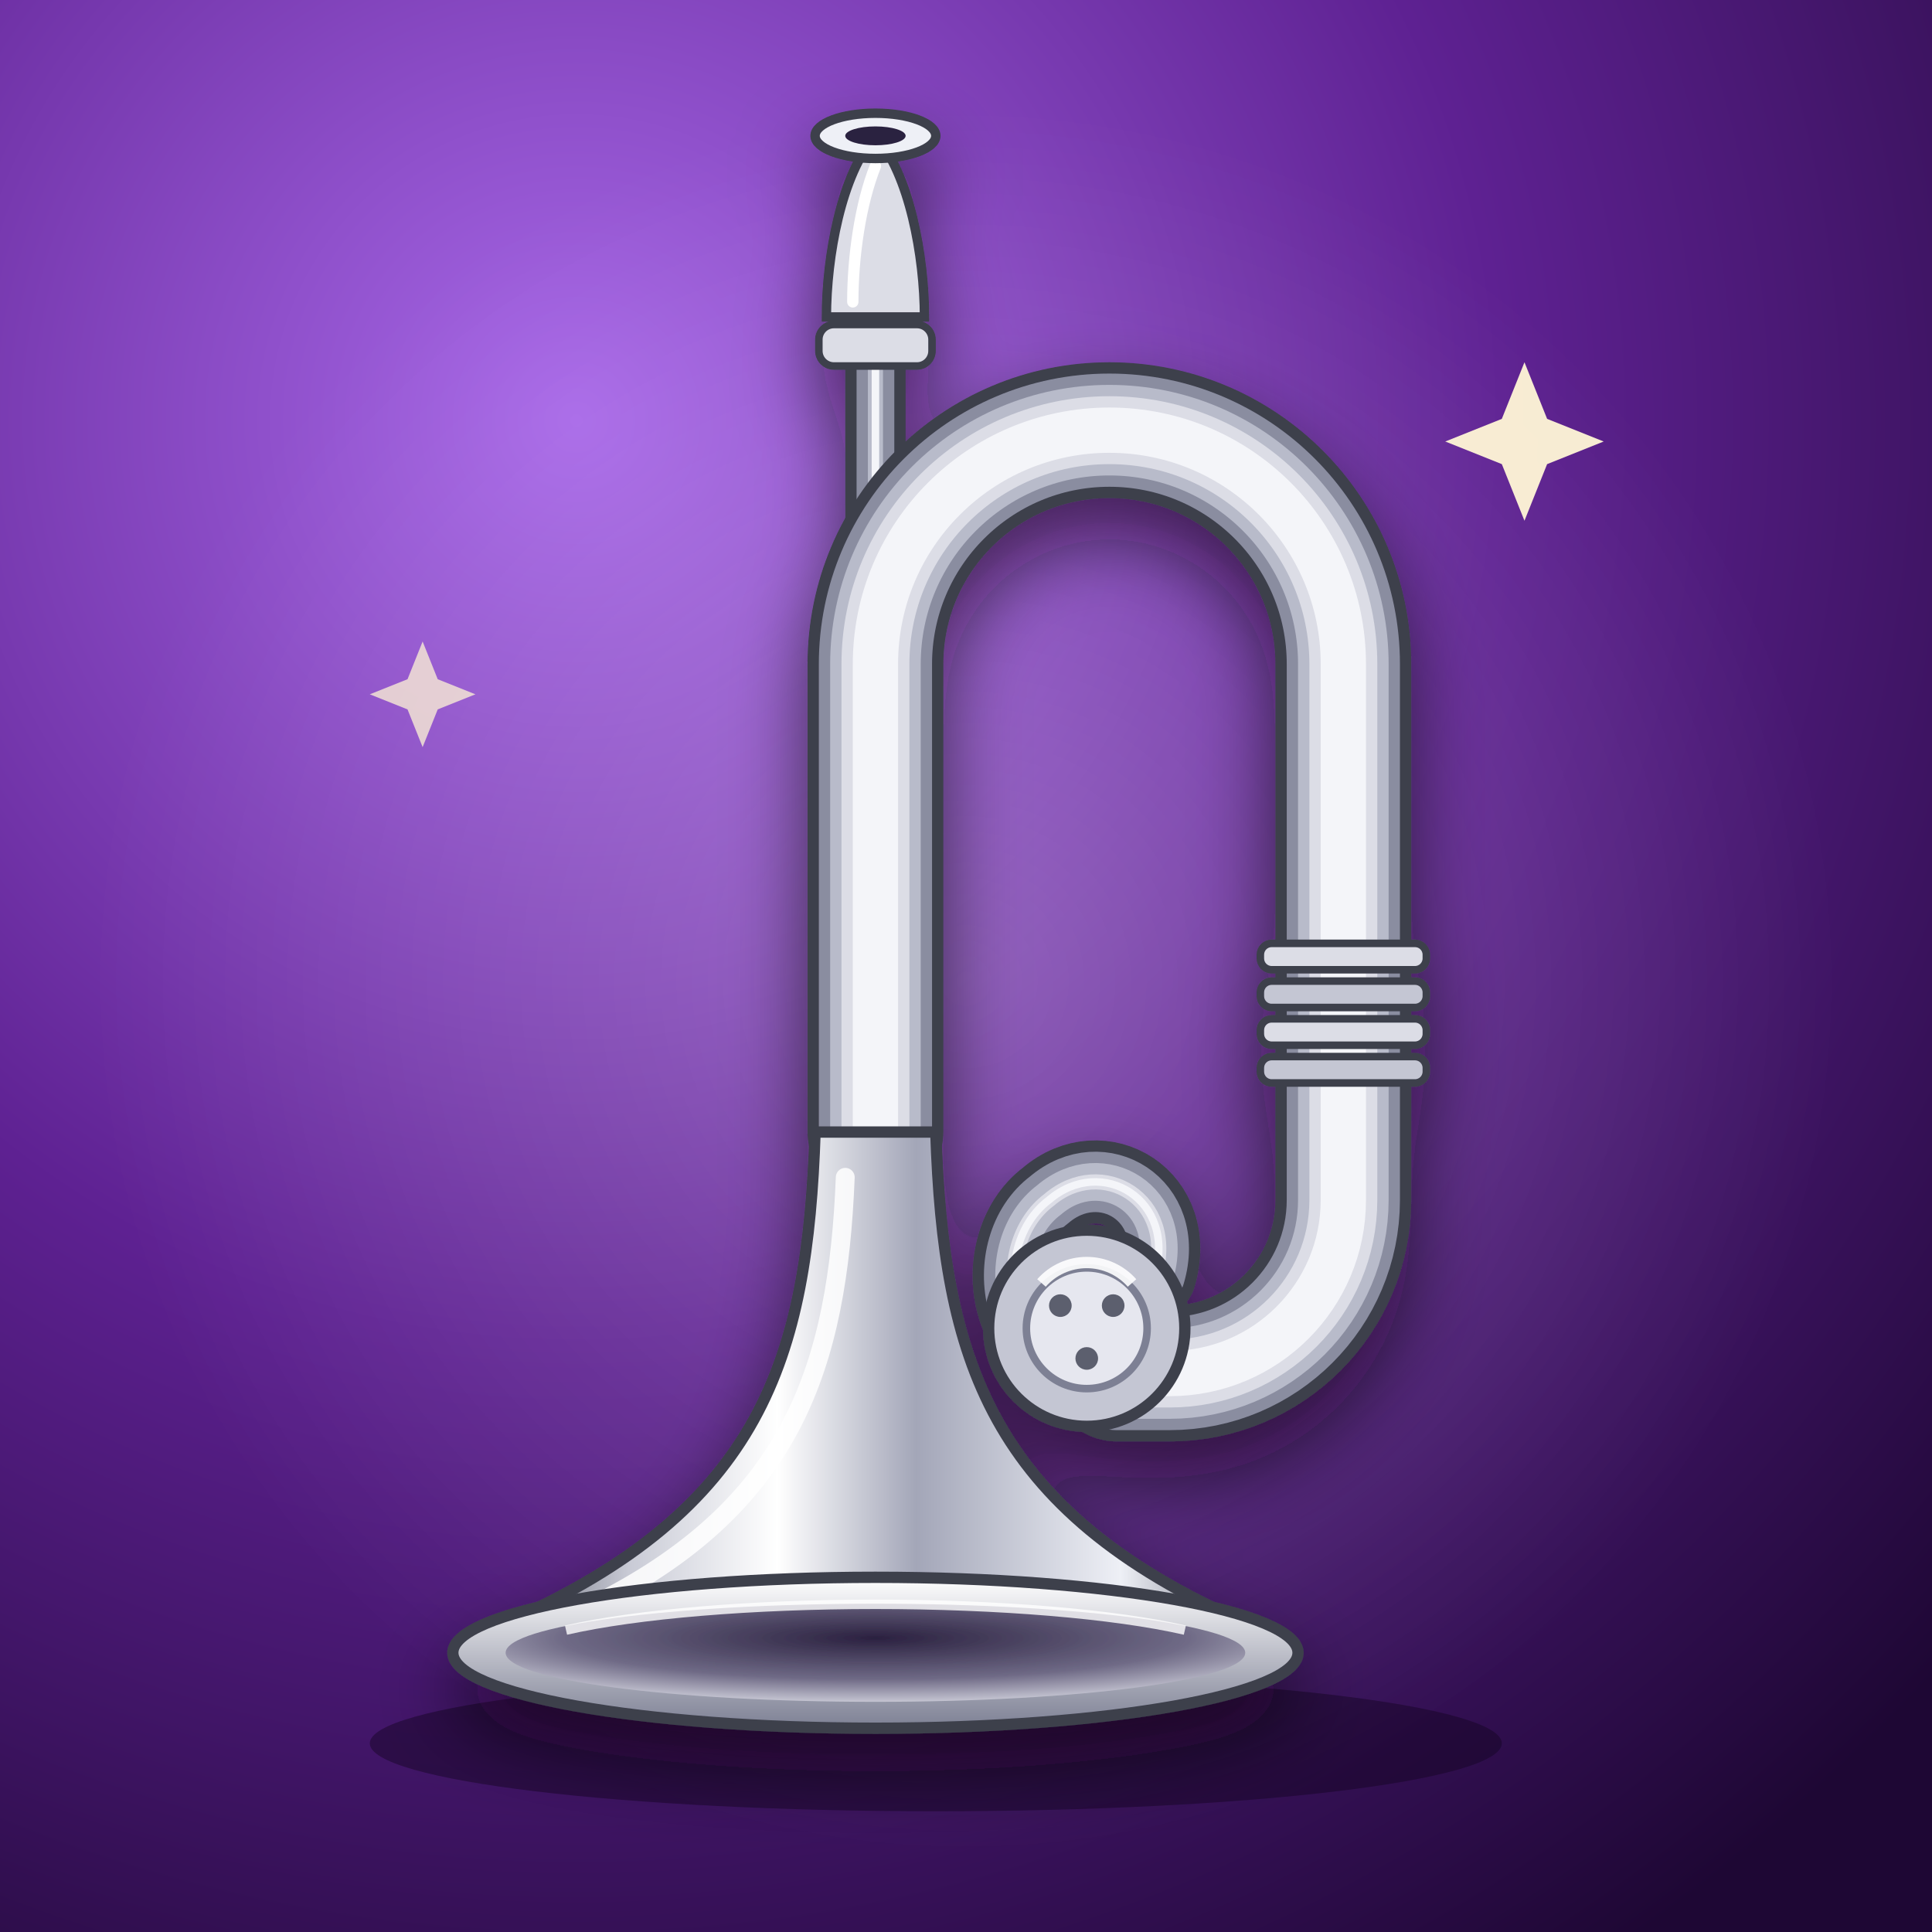
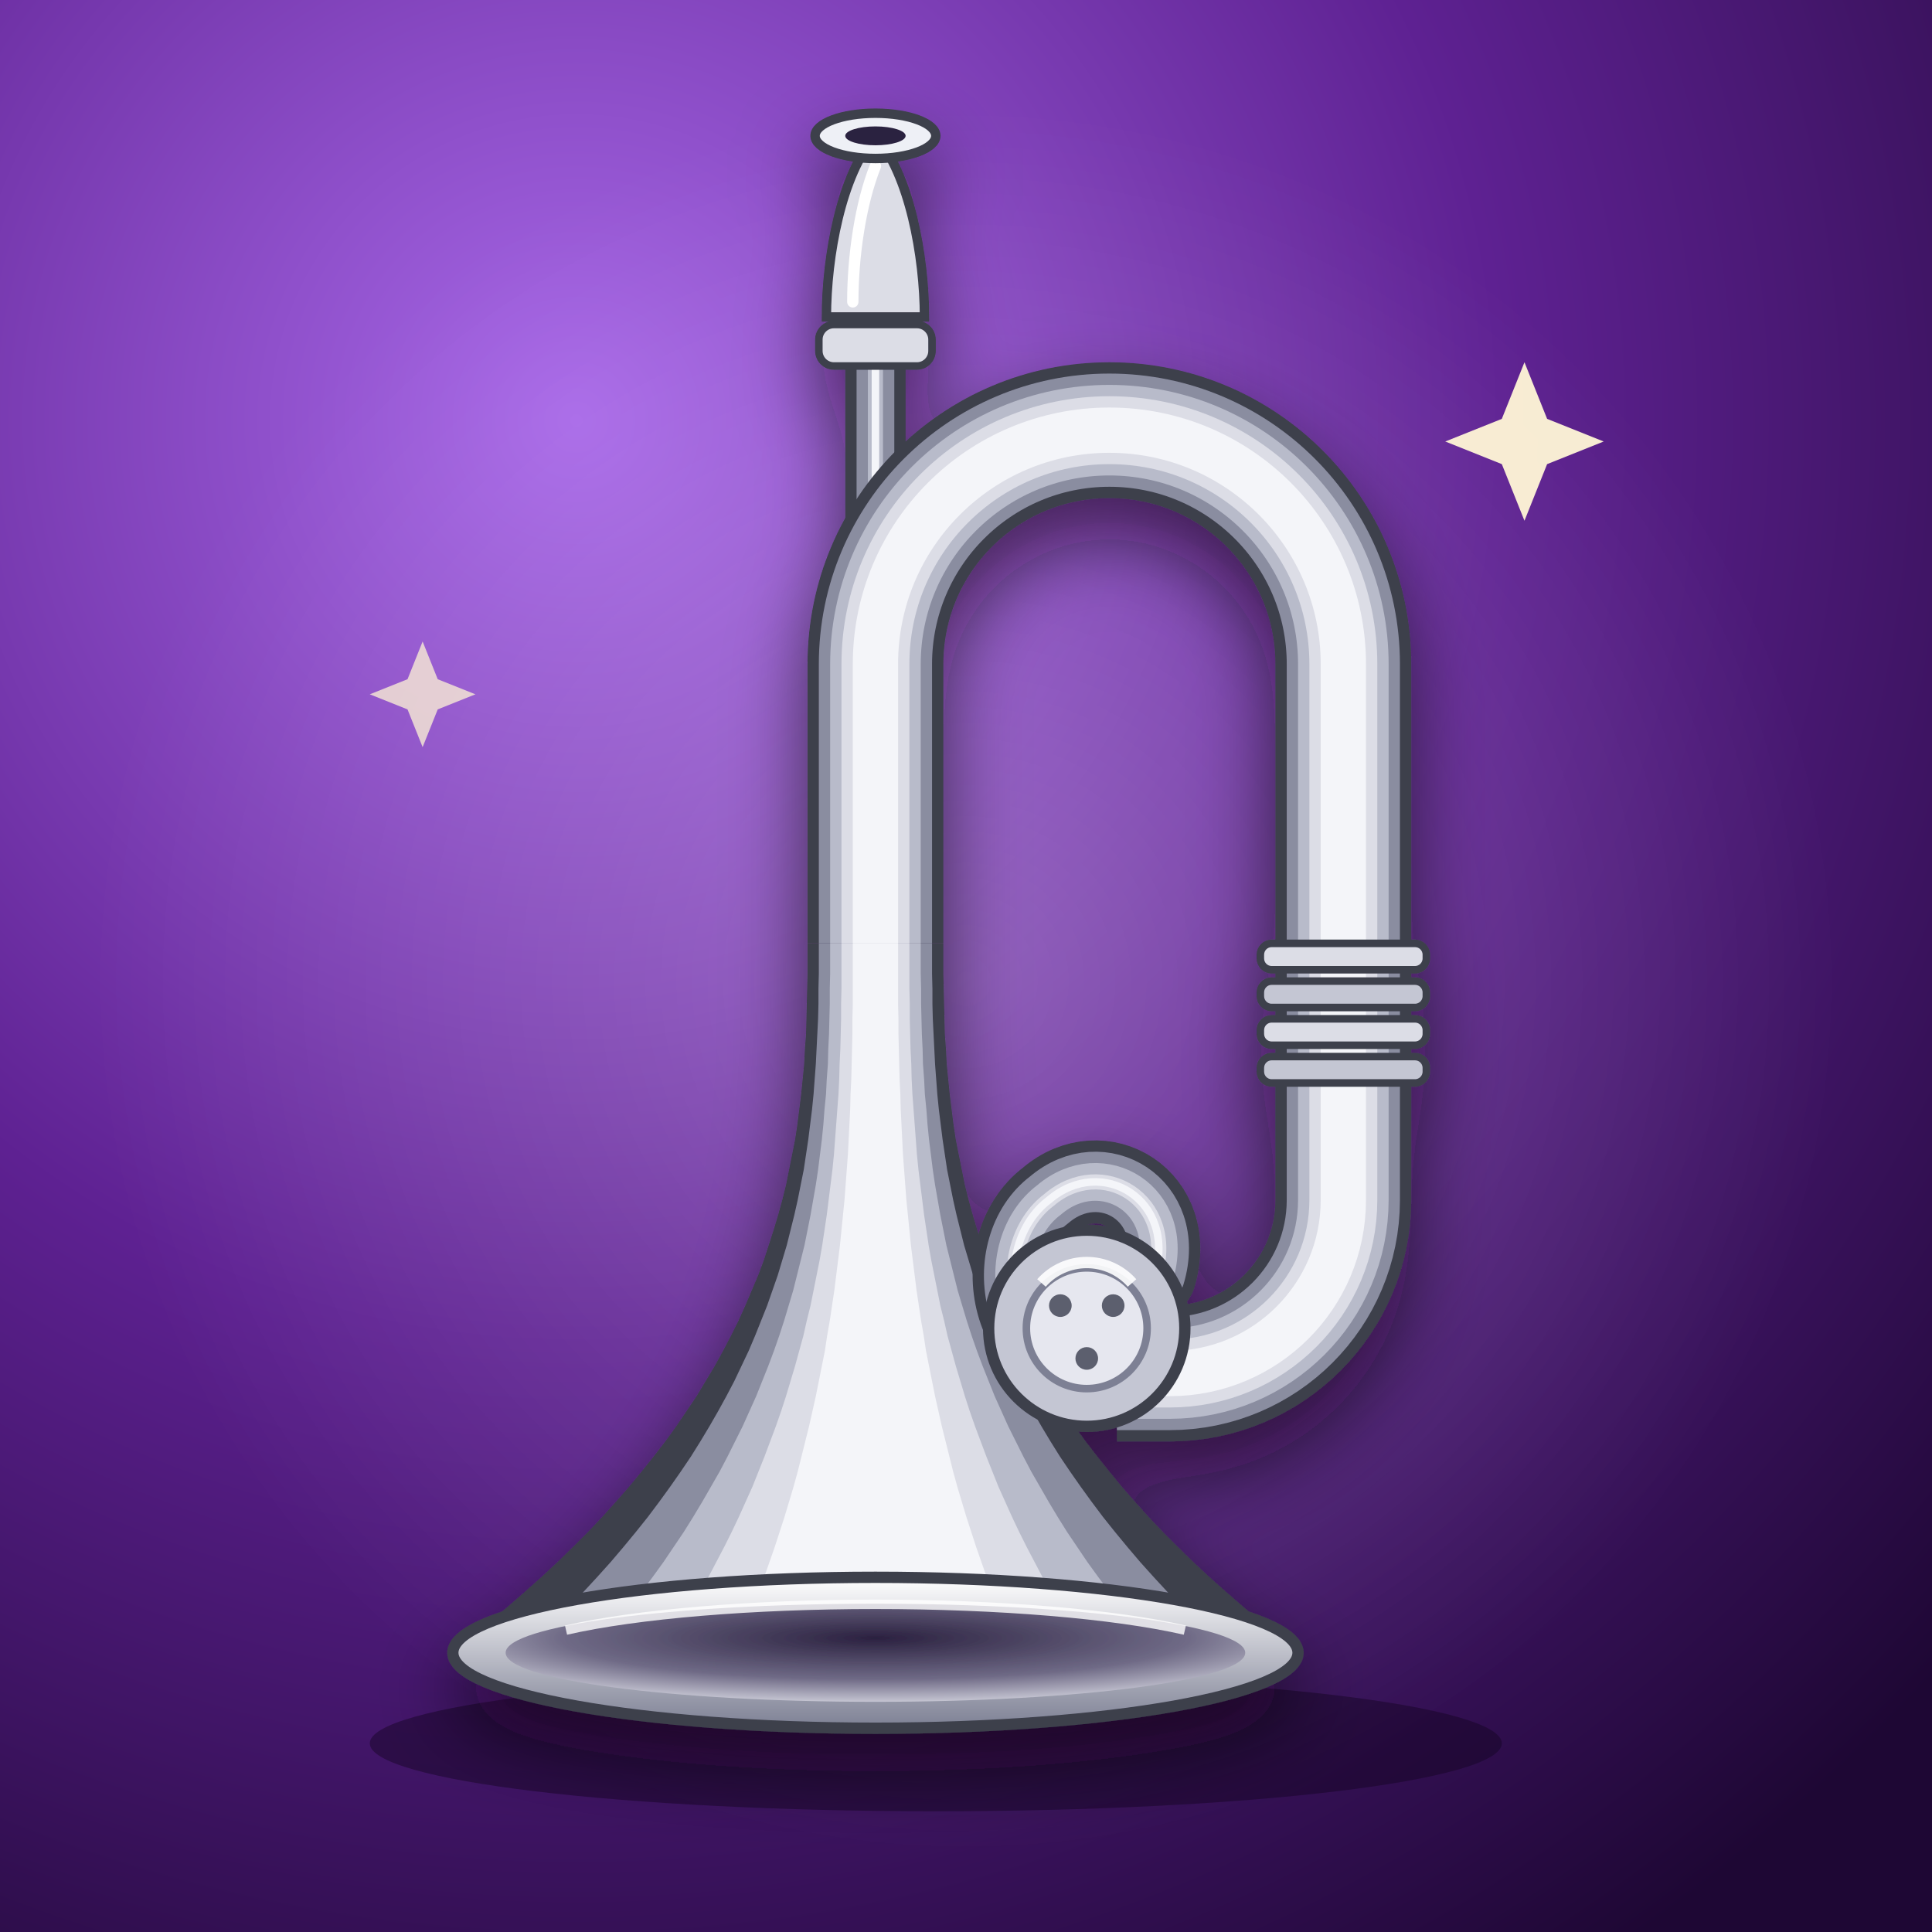
<svg xmlns="http://www.w3.org/2000/svg" viewBox="0 0 512 512">
  <defs>
    <radialGradient id="bg" cx="30%" cy="22%" r="95%">
      <stop offset="0" stop-color="#a868e8" />
      <stop offset="0.5" stop-color="#5e2192" />
      <stop offset="1" stop-color="#1e0734" />
    </radialGradient>
    <radialGradient id="glow" cx="50%" cy="50%" r="50%">
      <stop offset="0" stop-color="#ffffff" stop-opacity="0.22" />
      <stop offset="1" stop-color="#ffffff" stop-opacity="0" />
    </radialGradient>
    <linearGradient id="chromeV" x1="0" y1="0" x2="1" y2="0">
      <stop offset="0" stop-color="#5c5f6e" />
      <stop offset="0.18" stop-color="#d9dbe4" />
      <stop offset="0.32" stop-color="#ffffff" />
      <stop offset="0.5" stop-color="#9a9db0" />
      <stop offset="0.78" stop-color="#e6e7ef" />
      <stop offset="1" stop-color="#4b4d5c" />
    </linearGradient>
    <linearGradient id="bell" x1="0" y1="0" x2="1" y2="0">
      <stop offset="0" stop-color="#4b4d5c" />
      <stop offset="0.2" stop-color="#c9cbd6" />
      <stop offset="0.38" stop-color="#ffffff" />
      <stop offset="0.55" stop-color="#a3a6b8" />
      <stop offset="0.8" stop-color="#eef0f6" />
      <stop offset="1" stop-color="#55586a" />
    </linearGradient>
    <linearGradient id="rim" x1="0" y1="0" x2="0" y2="1">
      <stop offset="0" stop-color="#ffffff" />
      <stop offset="1" stop-color="#7d8094" />
    </linearGradient>
    <radialGradient id="bellIn" cx="50%" cy="35%" r="70%">
      <stop offset="0" stop-color="#2b2140" />
      <stop offset="0.6" stop-color="#6f6a86" />
      <stop offset="1" stop-color="#d7d8e2" />
    </radialGradient>
    <filter id="shadow" x="-30%" y="-20%" width="160%" height="150%">
      <feDropShadow dx="0" dy="10" stdDeviation="10" flood-color="#0d0118" flood-opacity="0.6" />
    </filter>
  </defs>
  <rect width="512" height="512" fill="url(#bg)" />
  <ellipse cx="256" cy="260" rx="230" ry="230" fill="url(#glow)" />
  <ellipse cx="248" cy="462" rx="150" ry="18" fill="#12021f" opacity="0.45" />
  <g filter="url(#shadow)">
    <path d="M232 200 V80" fill="none" stroke="#3d3f4c" stroke-width="16" stroke-linecap="butt" stroke-linejoin="round" />
    <path d="M232 200 V80" fill="none" stroke="#8a8da0" stroke-width="10" stroke-linecap="butt" stroke-linejoin="round" />
    <path d="M232 200 V80" fill="none" stroke="#b8bbca" stroke-width="4" stroke-linecap="butt" stroke-linejoin="round" />
    <path d="M232 200 V80" fill="none" stroke="#dcdde6" stroke-width="-2" stroke-linecap="butt" stroke-linejoin="round" />
    <path d="M232 200 V80" fill="none" stroke="#f4f5f9" stroke-width="2" stroke-linecap="butt" stroke-linejoin="round" />
    <rect x="217" y="86" width="30" height="11" rx="4" fill="#dcdde6" stroke="#3d3f4c" stroke-width="2" />
    <path d="M219 84 C219 68 223 46 232 36 C241 46 245 68 245 84 Z" fill="#dcdde6" stroke="#3d3f4c" stroke-width="2.5" />
    <path d="M226 80 C226 68 228 54 232 44" fill="none" stroke="#ffffff" stroke-width="3" stroke-linecap="round" />
    <ellipse cx="232" cy="36" rx="16" ry="6" fill="#eef0f6" stroke="#3d3f4c" stroke-width="2.5" />
    <ellipse cx="232" cy="36" rx="8" ry="2.5" fill="#2b2140" />
-     <path d="M232 300 V176 A62 62 0 0 1 356 176 V318 A46 46 0 0 1 310 364 H296" fill="none" stroke="#3d3f4c" stroke-width="36" stroke-linecap="round" stroke-linejoin="round" />
-     <path d="M232 300 V176 A62 62 0 0 1 356 176 V318 A46 46 0 0 1 310 364 H296" fill="none" stroke="#8a8da0" stroke-width="30" stroke-linecap="round" stroke-linejoin="round" />
-     <path d="M232 300 V176 A62 62 0 0 1 356 176 V318 A46 46 0 0 1 310 364 H296" fill="none" stroke="#b8bbca" stroke-width="24" stroke-linecap="round" stroke-linejoin="round" />
-     <path d="M232 300 V176 A62 62 0 0 1 356 176 V318 A46 46 0 0 1 310 364 H296" fill="none" stroke="#dcdde6" stroke-width="18" stroke-linecap="round" stroke-linejoin="round" />
-     <path d="M232 300 V176 A62 62 0 0 1 356 176 V318 A46 46 0 0 1 310 364 H296" fill="none" stroke="#f4f5f9" stroke-width="12" stroke-linecap="round" stroke-linejoin="round" />
+     <polygon points="214.0,250 214.0,254 214.0,258 213.9,262 213.8,266 213.7,270 213.6,274 213.3,278 213.1,282 212.7,286 212.3,290 211.8,294 211.3,298 210.7,302 209.9,306 209.1,310 208.3,314 207.3,318 206.2,322 205.0,326 203.7,330 202.4,334 200.9,338 199.2,342 197.5,346 195.7,350 193.7,354 191.6,358 189.4,362 187.0,366 184.6,370 181.9,374 179.2,378 176.3,382 173.2,386 170.0,390 166.7,394 163.2,398 159.6,402 155.8,406 151.8,410 147.7,414 143.4,418 138.9,422 134.3,426 129.5,430 124.5,434 339.5,434 334.5,430 329.7,426 325.1,422 320.6,418 316.3,414 312.2,410 308.2,406 304.4,402 300.8,398 297.3,394 294.0,390 290.8,386 287.7,382 284.8,378 282.1,374 279.4,370 277.0,366 274.6,362 272.4,358 270.3,354 268.3,350 266.5,346 264.8,342 263.1,338 261.6,334 260.3,330 259.0,326 257.8,322 256.7,318 255.7,314 254.9,310 254.1,306 253.3,302 252.7,298 252.2,294 251.7,290 251.3,286 250.9,282 250.7,278 250.4,274 250.3,270 250.2,266 250.1,262 250.0,258 250.0,254 250.0,250" fill="#3d3f4c" />
+     <polygon points="217.0,250 217.0,254 217.0,258 216.9,262 216.9,266 216.8,270 216.6,274 216.4,278 216.2,282 215.9,286 215.6,290 215.2,294 214.7,298 214.2,302 213.6,306 213.0,310 212.2,314 211.4,318 210.5,322 209.5,326 208.5,330 207.3,334 206.1,338 204.7,342 203.3,346 201.7,350 200.1,354 198.4,358 196.5,362 194.6,366 192.5,370 190.3,374 188.0,378 185.6,382 183.1,386 180.4,390 177.6,394 174.7,398 171.7,402 168.5,406 165.2,410 161.8,414 158.2,418 154.5,422 150.6,426 146.6,430 142.5,434 321.5,434 317.4,430 313.4,426 309.5,422 305.8,418 302.2,414 298.8,410 295.5,406 292.3,402 289.3,398 286.4,394 283.6,390 280.9,386 278.4,382 276.0,378 273.7,374 271.5,370 269.4,366 267.5,362 265.6,358 263.9,354 262.3,350 260.7,346 259.3,342 257.9,338 256.7,334 255.5,330 254.5,326 253.5,322 252.6,318 251.8,314 251.0,310 250.4,306 249.8,302 249.3,298 248.8,294 248.4,290 248.1,286 247.8,282 247.6,278 247.4,274 247.2,270 247.1,266 247.1,262 247.0,258 247.0,254 247.0,250" fill="#8a8da0" />
+     <polygon points="220.0,250 220.0,254 220.0,258 219.9,262 219.9,266 219.8,270 219.7,274 219.5,278 219.4,282 219.1,286 218.9,290 218.5,294 218.2,298 217.8,302 217.3,306 216.8,310 216.2,314 215.5,318 214.8,322 214.0,326 213.2,330 212.2,334 211.2,338 210.2,342 209.0,346 207.8,350 206.5,354 205.1,358 203.6,362 202.0,366 200.4,370 198.6,374 196.8,378 194.8,382 192.8,386 190.7,390 188.4,394 186.1,398 183.7,402 181.2,406 178.5,410 175.8,414 172.9,418 169.9,422 166.8,426 163.6,430 160.3,434 303.7,434 300.4,430 297.2,426 294.1,422 291.1,418 288.2,414 285.5,410 282.8,406 280.3,402 277.9,398 275.6,394 273.3,390 271.2,386 269.2,382 267.2,378 265.4,374 263.6,370 262.0,366 260.4,362 258.9,358 257.5,354 256.2,350 255.0,346 253.8,342 252.8,338 251.8,334 250.8,330 250.0,326 249.2,322 248.5,318 247.8,314 247.2,310 246.7,306 246.2,302 245.8,298 245.5,294 245.1,290 244.9,286 244.6,282 244.5,278 244.3,274 244.2,270 244.1,266 244.1,262 244.0,258 244.0,254 244.0,250" fill="#b8bbca" />
+     <polygon points="223.0,250 223.0,254 223.0,258 223.0,262 222.9,266 222.9,270 222.8,274 222.7,278 222.5,282 222.4,286 222.2,290 221.9,294 221.6,298 221.3,302 221.0,306 220.6,310 220.1,314 219.6,318 219.1,322 218.5,326 217.9,330 217.2,334 216.4,338 215.6,342 214.8,346 213.8,350 212.9,354 211.8,358 210.7,362 209.5,366 208.3,370 207.0,374 205.6,378 204.1,382 202.6,386 201.0,390 199.4,394 197.6,398 195.8,402 193.9,406 191.9,410 189.8,414 187.7,418 185.5,422 183.2,426 180.8,430 178.3,434 285.7,434 283.2,430 280.8,426 278.5,422 276.3,418 274.2,414 272.1,410 270.1,406 268.2,402 266.4,398 264.6,394 263.0,390 261.4,386 259.9,382 258.4,378 257.0,374 255.7,370 254.5,366 253.3,362 252.2,358 251.1,354 250.2,350 249.2,346 248.4,342 247.6,338 246.8,334 246.1,330 245.5,326 244.9,322 244.4,318 243.9,314 243.4,310 243.0,306 242.7,302 242.4,298 242.1,294 241.8,290 241.6,286 241.5,282 241.3,278 241.2,274 241.1,270 241.1,266 241.0,262 241.0,258 241.0,254 241.0,250" fill="#dcdde6" />
+     <polygon points="226.0,250 226.0,254 226.0,258 226.0,262 226.0,266 225.9,270 225.9,274 225.8,278 225.7,282 225.6,286 225.4,290 225.3,294 225.1,298 224.9,302 224.7,306 224.4,310 224.1,314 223.8,318 223.4,322 223.0,326 222.6,330 222.1,334 221.6,338 221.1,342 220.5,346 219.9,350 219.2,354 218.6,358 217.8,362 217.0,366 216.2,370 215.3,374 214.4,378 213.4,382 212.4,386 211.4,390 210.3,394 209.1,398 207.9,402 206.6,406 205.3,410 203.9,414 202.5,418 201.0,422 199.5,426 197.9,430 196.2,434 267.8,434 266.1,430 264.5,426 263.0,422 261.5,418 260.1,414 258.7,410 257.4,406 256.1,402 254.9,398 253.7,394 252.6,390 251.6,386 250.6,382 249.6,378 248.7,374 247.8,370 247.0,366 246.2,362 245.4,358 244.8,354 244.1,350 243.5,346 242.9,342 242.4,338 241.9,334 241.4,330 241.0,326 240.6,322 240.2,318 239.9,314 239.6,310 239.3,306 239.1,302 238.9,298 238.7,294 238.6,290 238.4,286 238.3,282 238.2,278 238.1,274 238.1,270 238.0,266 238.0,262 238.0,258 238.0,254 238.0,250" fill="#f4f5f9" />
+     <path d="M232 250 V176 A62 62 0 0 1 356 176 V318 A46 46 0 0 1 310 364 H296" fill="none" stroke="#3d3f4c" stroke-width="36" stroke-linecap="butt" stroke-linejoin="round" />
+     <path d="M232 250 V176 A62 62 0 0 1 356 176 V318 A46 46 0 0 1 310 364 H296" fill="none" stroke="#8a8da0" stroke-width="30" stroke-linecap="butt" stroke-linejoin="round" />
+     <path d="M232 250 V176 A62 62 0 0 1 356 176 V318 A46 46 0 0 1 310 364 H296" fill="none" stroke="#b8bbca" stroke-width="24" stroke-linecap="butt" stroke-linejoin="round" />
+     <path d="M232 250 V176 A62 62 0 0 1 356 176 V318 A46 46 0 0 1 310 364 H296" fill="none" stroke="#dcdde6" stroke-width="18" stroke-linecap="butt" stroke-linejoin="round" />
+     <path d="M232 250 V176 A62 62 0 0 1 356 176 V318 A46 46 0 0 1 310 364 H296" fill="none" stroke="#f4f5f9" stroke-width="12" stroke-linecap="butt" stroke-linejoin="round" />
    <g stroke="#3d3f4c" stroke-width="2">
      <rect x="334" y="250" width="44" height="7" rx="3" fill="#dcdde6" />
      <rect x="334" y="260" width="44" height="7" rx="3" fill="#c4c6d3" />
      <rect x="334" y="270" width="44" height="7" rx="3" fill="#dcdde6" />
      <rect x="334" y="280" width="44" height="7" rx="3" fill="#c4c6d3" />
    </g>
    <path d="M296 364 C266 364 262 330 278 318 C292 306 312 318 306 338" fill="none" stroke="#3d3f4c" stroke-width="22" stroke-linecap="round" stroke-linejoin="round" />
    <path d="M296 364 C266 364 262 330 278 318 C292 306 312 318 306 338" fill="none" stroke="#8a8da0" stroke-width="16" stroke-linecap="round" stroke-linejoin="round" />
    <path d="M296 364 C266 364 262 330 278 318 C292 306 312 318 306 338" fill="none" stroke="#b8bbca" stroke-width="10" stroke-linecap="round" stroke-linejoin="round" />
    <path d="M296 364 C266 364 262 330 278 318 C292 306 312 318 306 338" fill="none" stroke="#dcdde6" stroke-width="4" stroke-linecap="round" stroke-linejoin="round" />
    <path d="M296 364 C266 364 262 330 278 318 C292 306 312 318 306 338" fill="none" stroke="#f4f5f9" stroke-width="2" stroke-linecap="round" stroke-linejoin="round" />
    <circle cx="288" cy="352" r="26" fill="#c4c6d3" stroke="#3d3f4c" stroke-width="3" />
    <circle cx="288" cy="352" r="16" fill="#e6e7ef" stroke="#7d8094" stroke-width="2" />
    <g fill="#5c5f6e">
      <circle cx="281" cy="346" r="3" />
      <circle cx="295" cy="346" r="3" />
      <circle cx="288" cy="360" r="3" />
    </g>
    <path d="M276 340 A16 16 0 0 1 300 340" fill="none" stroke="#ffffff" stroke-width="3" opacity="0.9" />
-     <path d="M216 300 H248 C250 360 262 400 330 430 L340 438 H124 L134 430 C202 400 214 360 216 300 Z" fill="url(#bell)" stroke="#3d3f4c" stroke-width="3" stroke-linejoin="round" />
-     <path d="M224 312 C222 362 210 398 160 424" fill="none" stroke="#ffffff" stroke-width="5" stroke-linecap="round" opacity="0.85" />
    <ellipse cx="232" cy="438" rx="112" ry="20" fill="url(#rim)" stroke="#3d3f4c" stroke-width="3" />
    <ellipse cx="232" cy="438" rx="98" ry="13" fill="url(#bellIn)" />
    <path d="M150 432 A100 16 0 0 1 314 432" fill="none" stroke="#ffffff" stroke-width="2.5" opacity="0.8" />
  </g>
  <g fill="#fff6d6">
    <path d="M404 96 l6 15 15 6 -15 6 -6 15 -6 -15 -15 -6 15 -6 z" opacity="0.95" />
    <path d="M112 170 l4 10 10 4 -10 4 -4 10 -4 -10 -10 -4 10 -4 z" opacity="0.75" />
  </g>
</svg>
